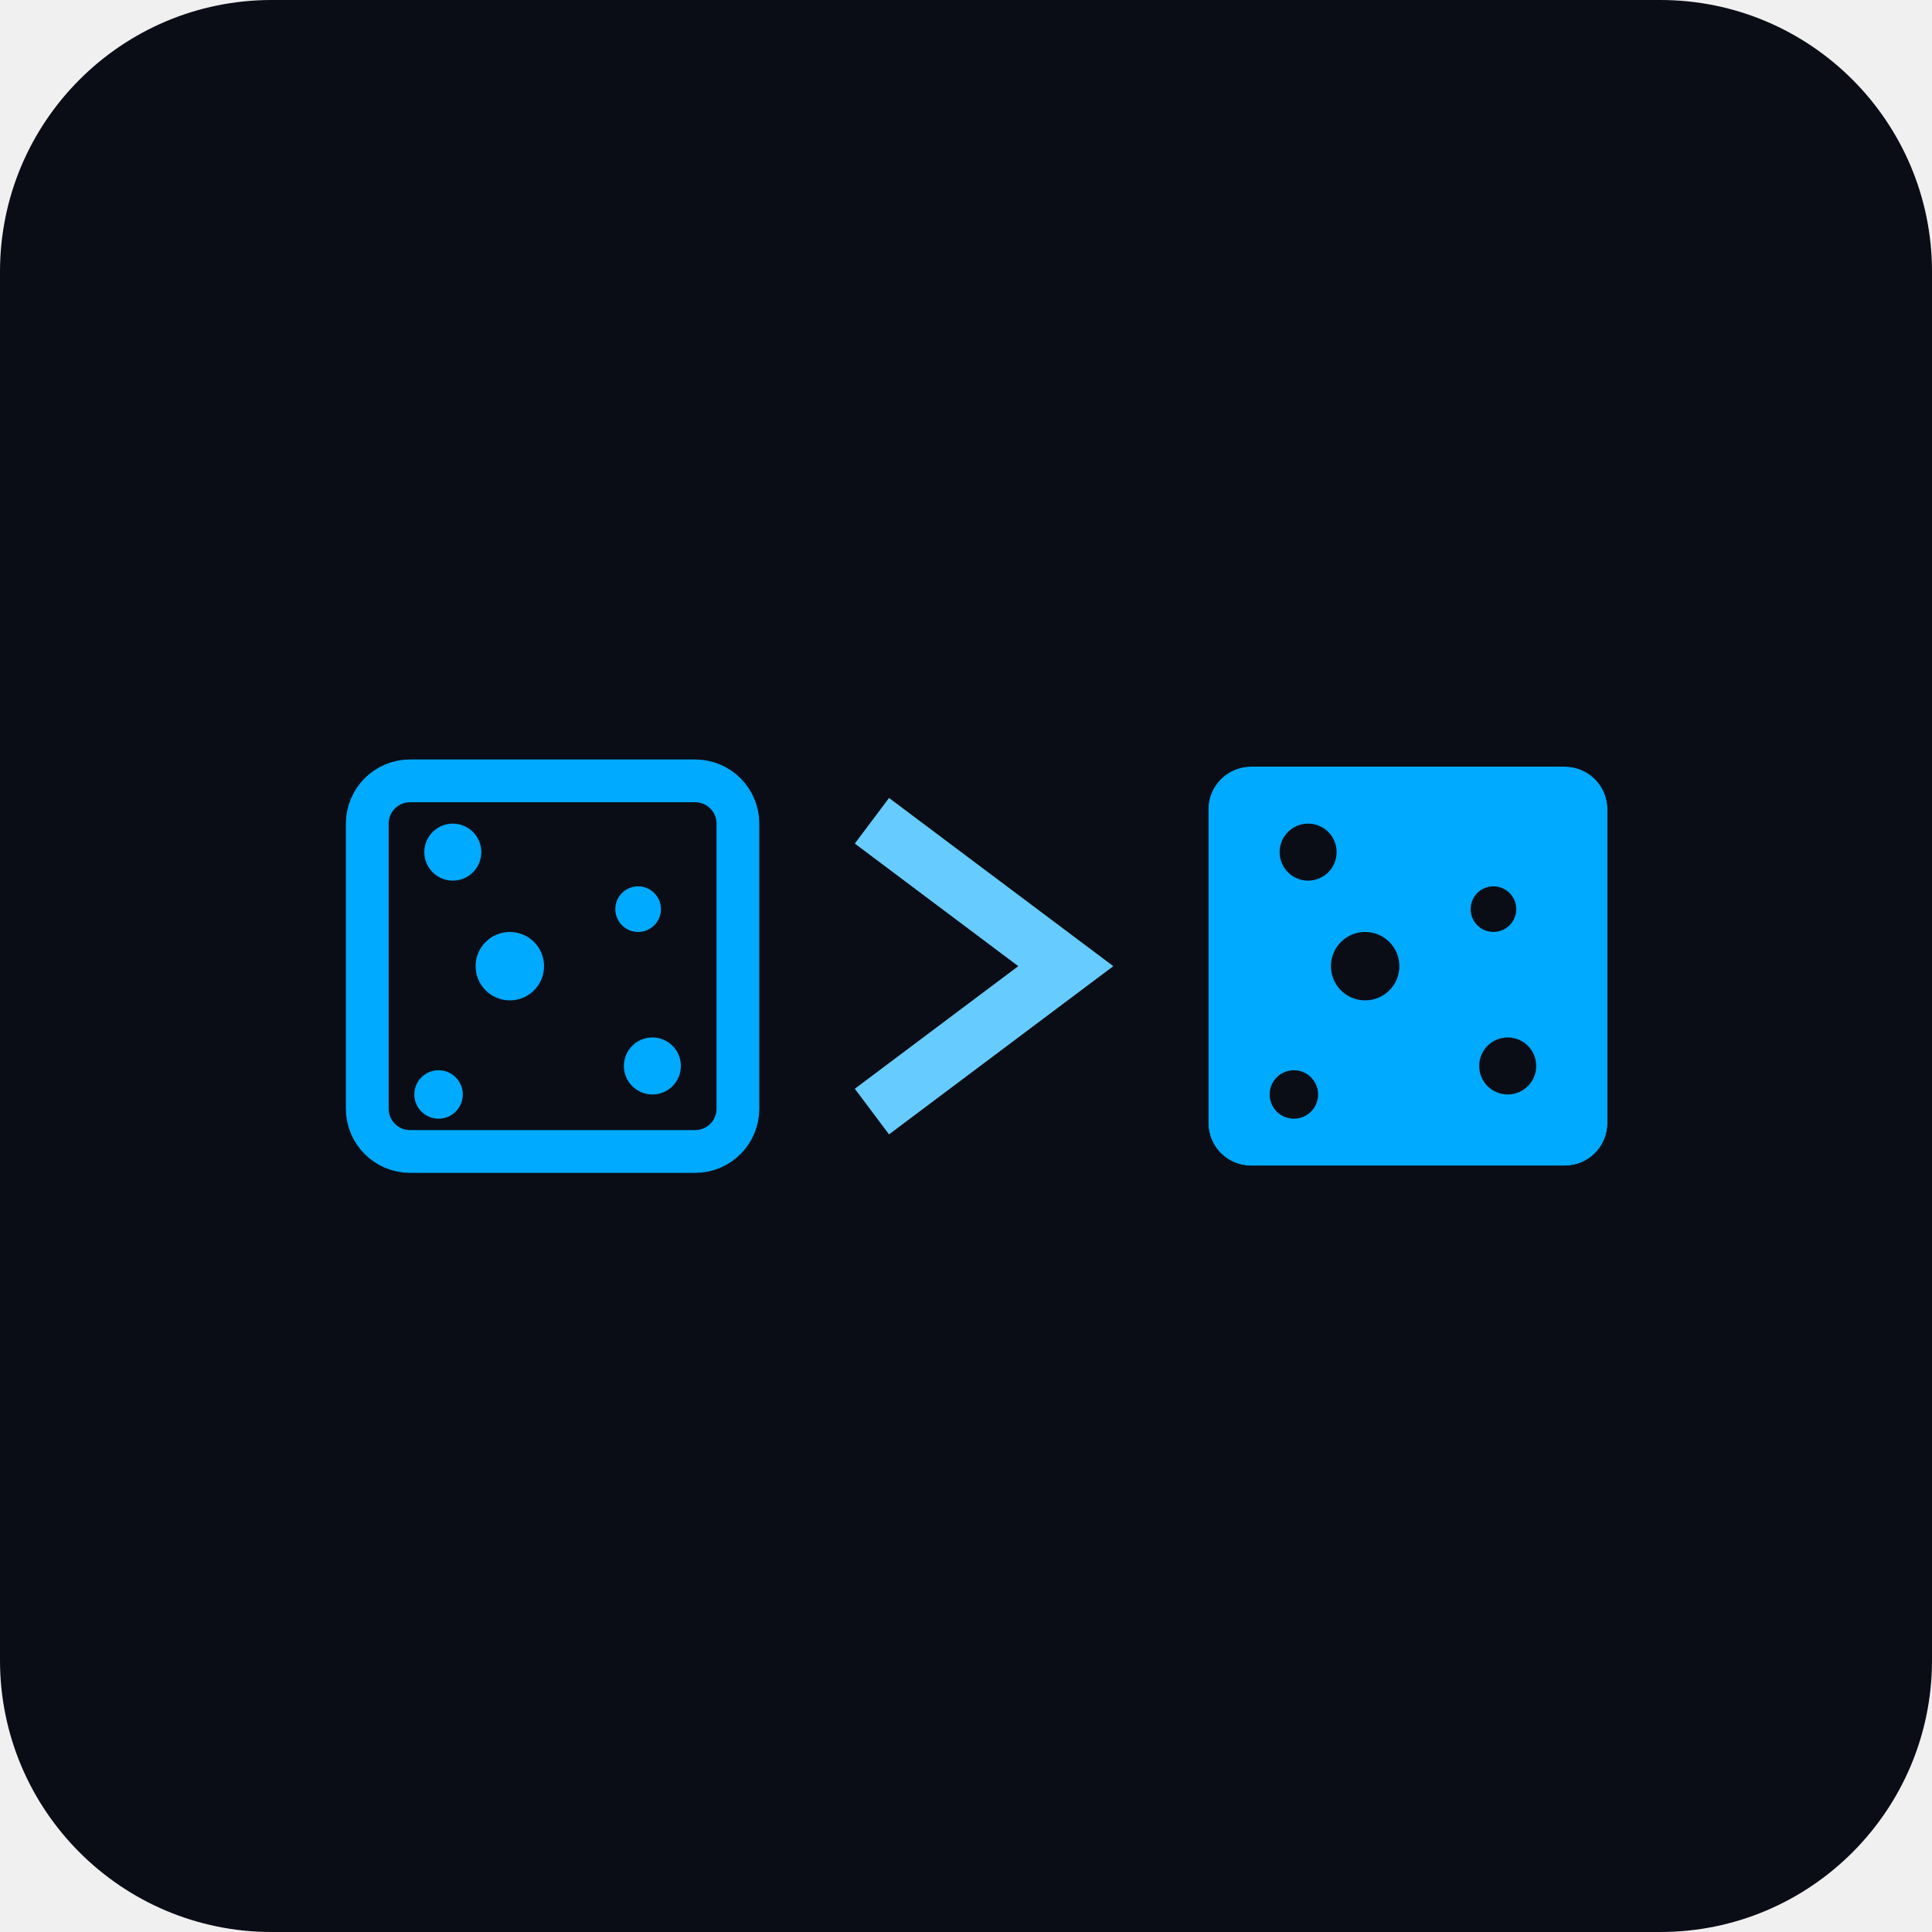
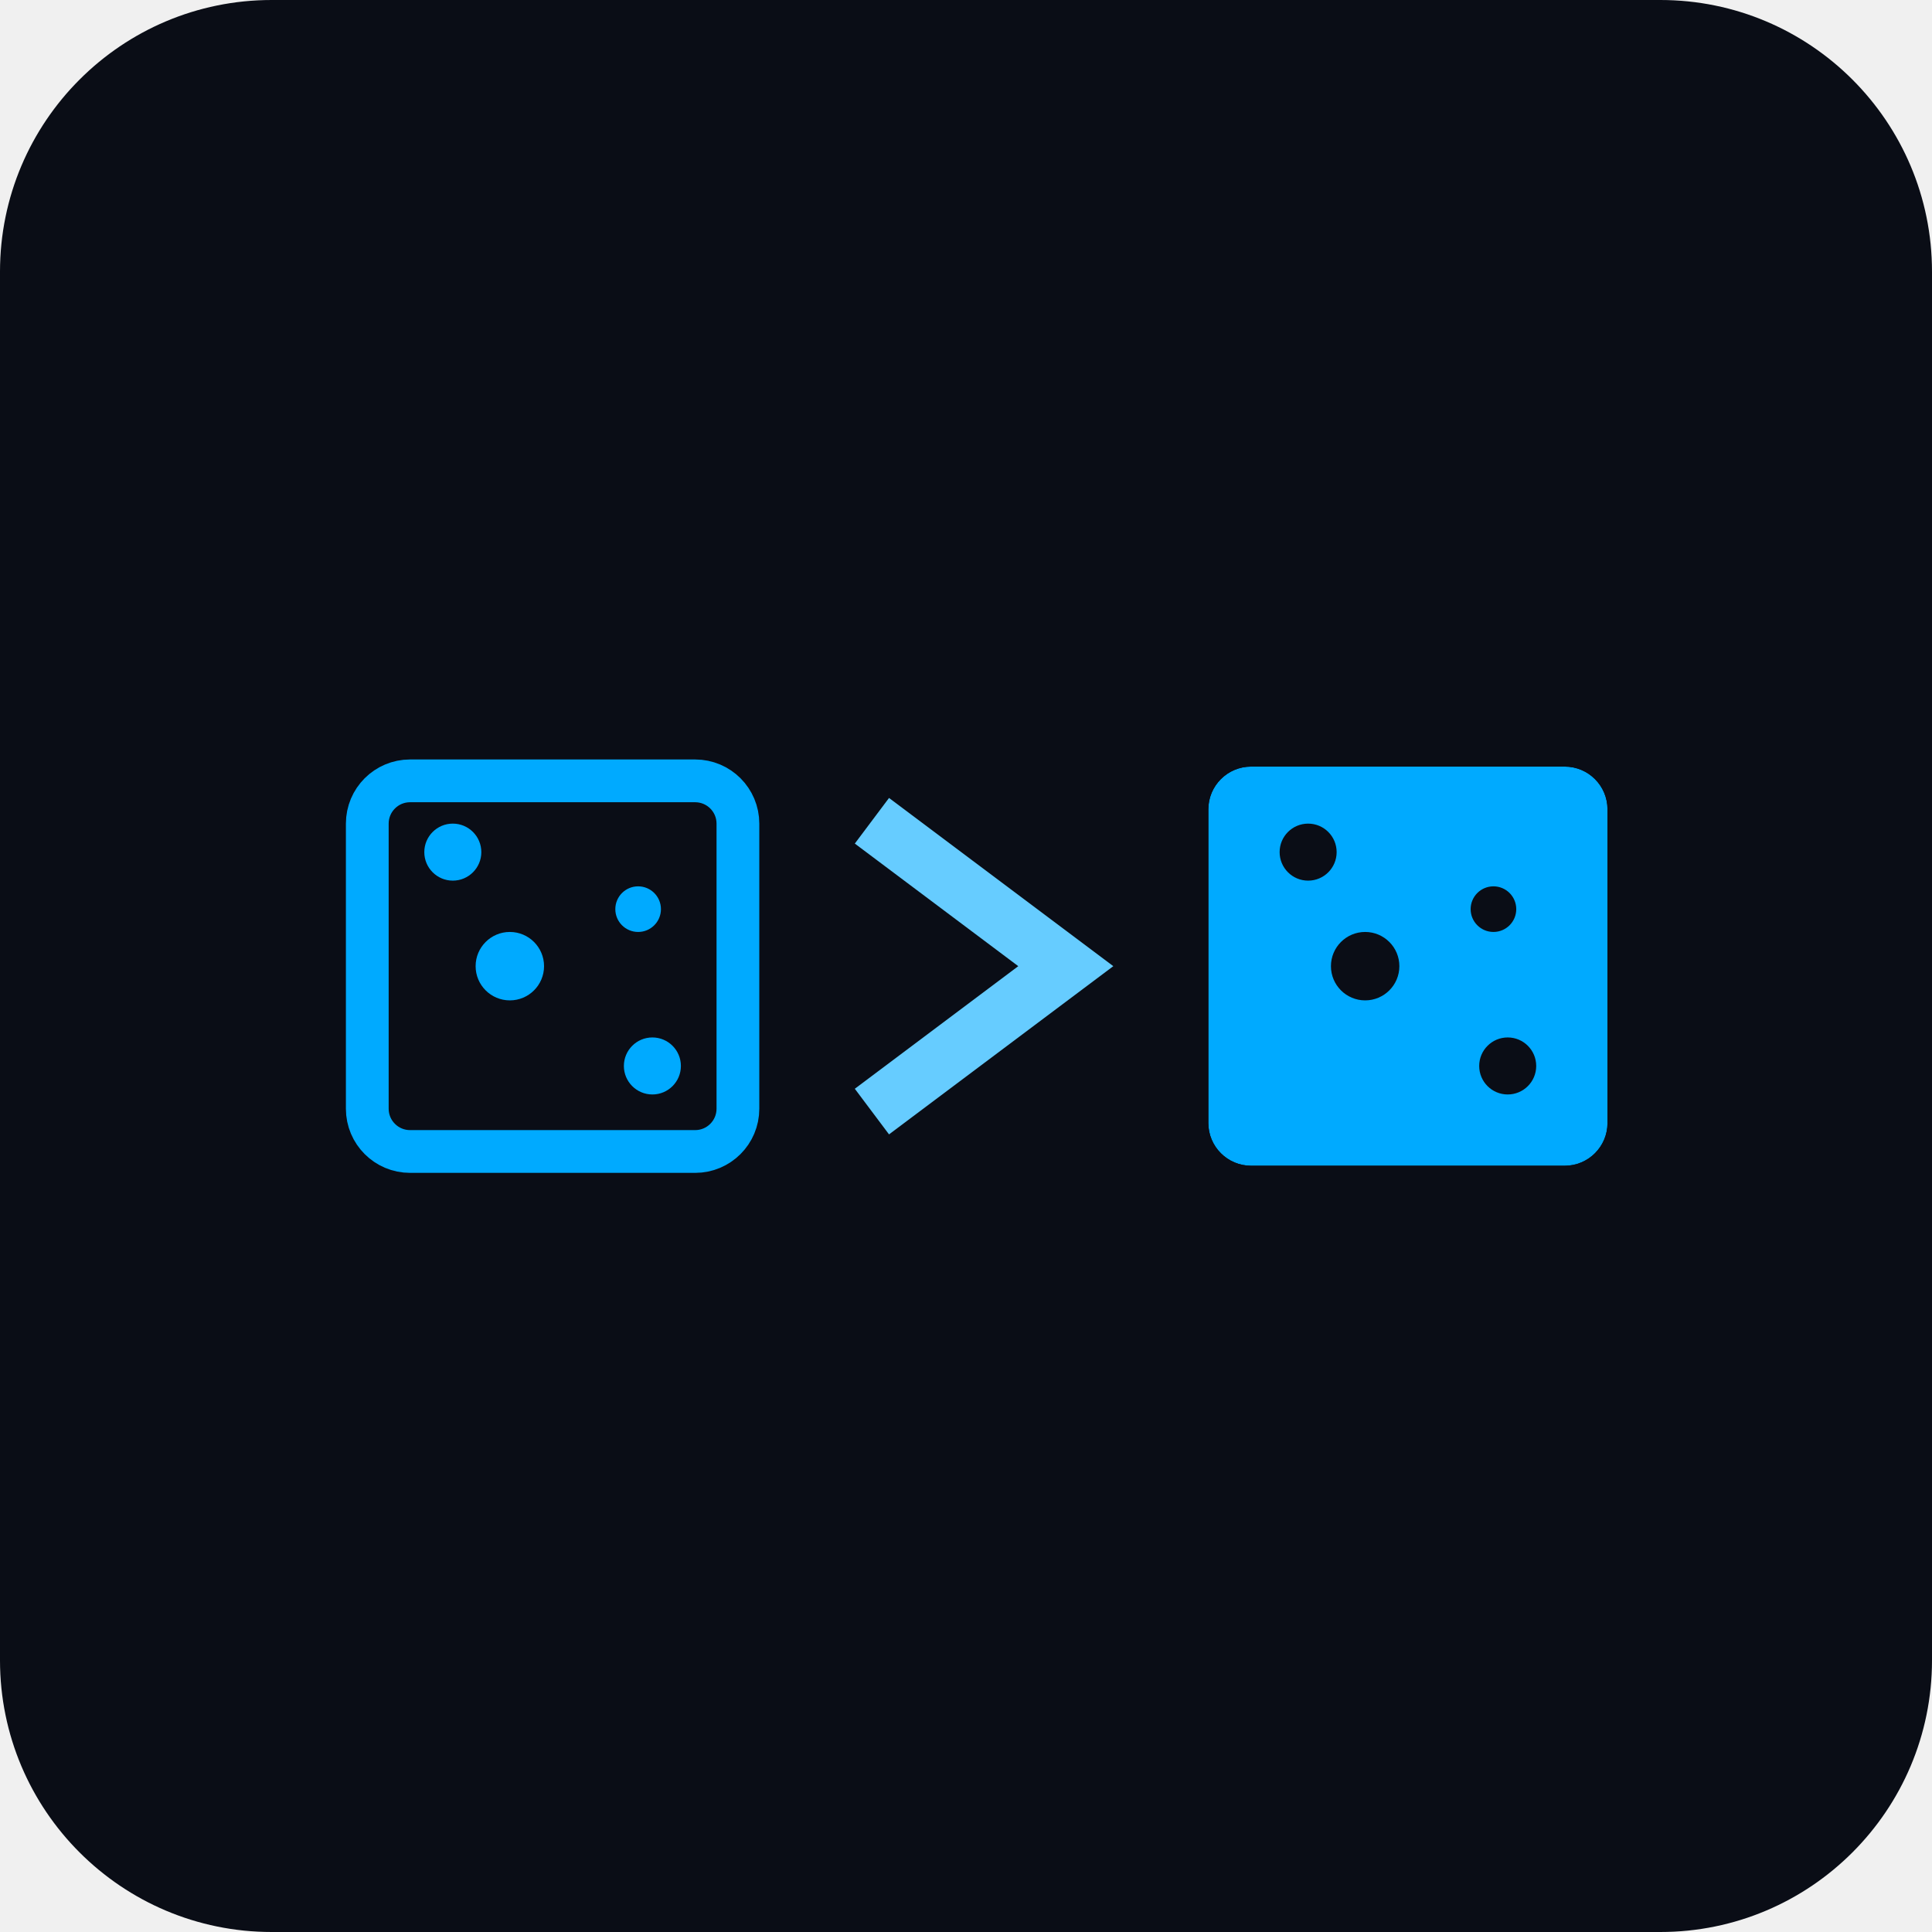
<svg xmlns="http://www.w3.org/2000/svg" viewBox="0 0 512 512" width="512" height="512" role="img" aria-label="OpenHCS">
  <defs>
    <mask id="openhcs-inverted-cells-icon" maskUnits="userSpaceOnUse" x="61" y="1" width="30" height="30">
      <rect x="62" y="2" width="28" height="28" rx="3" fill="white" />
      <g fill="black">
        <circle cx="69" cy="8" r="2" />
        <circle cx="82" cy="12" r="1.6" />
        <circle cx="73" cy="16" r="2.4" />
        <circle cx="83" cy="23" r="2" />
-         <circle cx="68" cy="25" r="1.7" />
      </g>
    </mask>
  </defs>
  <rect width="512" height="512" rx="72" fill="#0A0D16" />
  <g transform="translate(86 195.6) scale(3.7778)">
    <rect x="3" y="3" width="26" height="26" rx="3" fill="none" stroke="#00AAFF" stroke-width="3" />
    <g fill="#00AAFF">
      <circle cx="9" cy="8" r="2" />
      <circle cx="22" cy="12" r="1.6" />
      <circle cx="13" cy="16" r="2.4" />
      <circle cx="23" cy="23" r="2" />
-       <circle cx="8" cy="25" r="1.7" />
    </g>
    <path d="M40 7 L52 16 L40 25" fill="none" stroke="#66CCFF" stroke-width="4" stroke-linecap="square" stroke-linejoin="miter" />
    <rect x="62" y="2" width="28" height="28" rx="3" fill="#00AAFF" mask="url(#openhcs-inverted-cells-icon)" />
  </g>
</svg>
